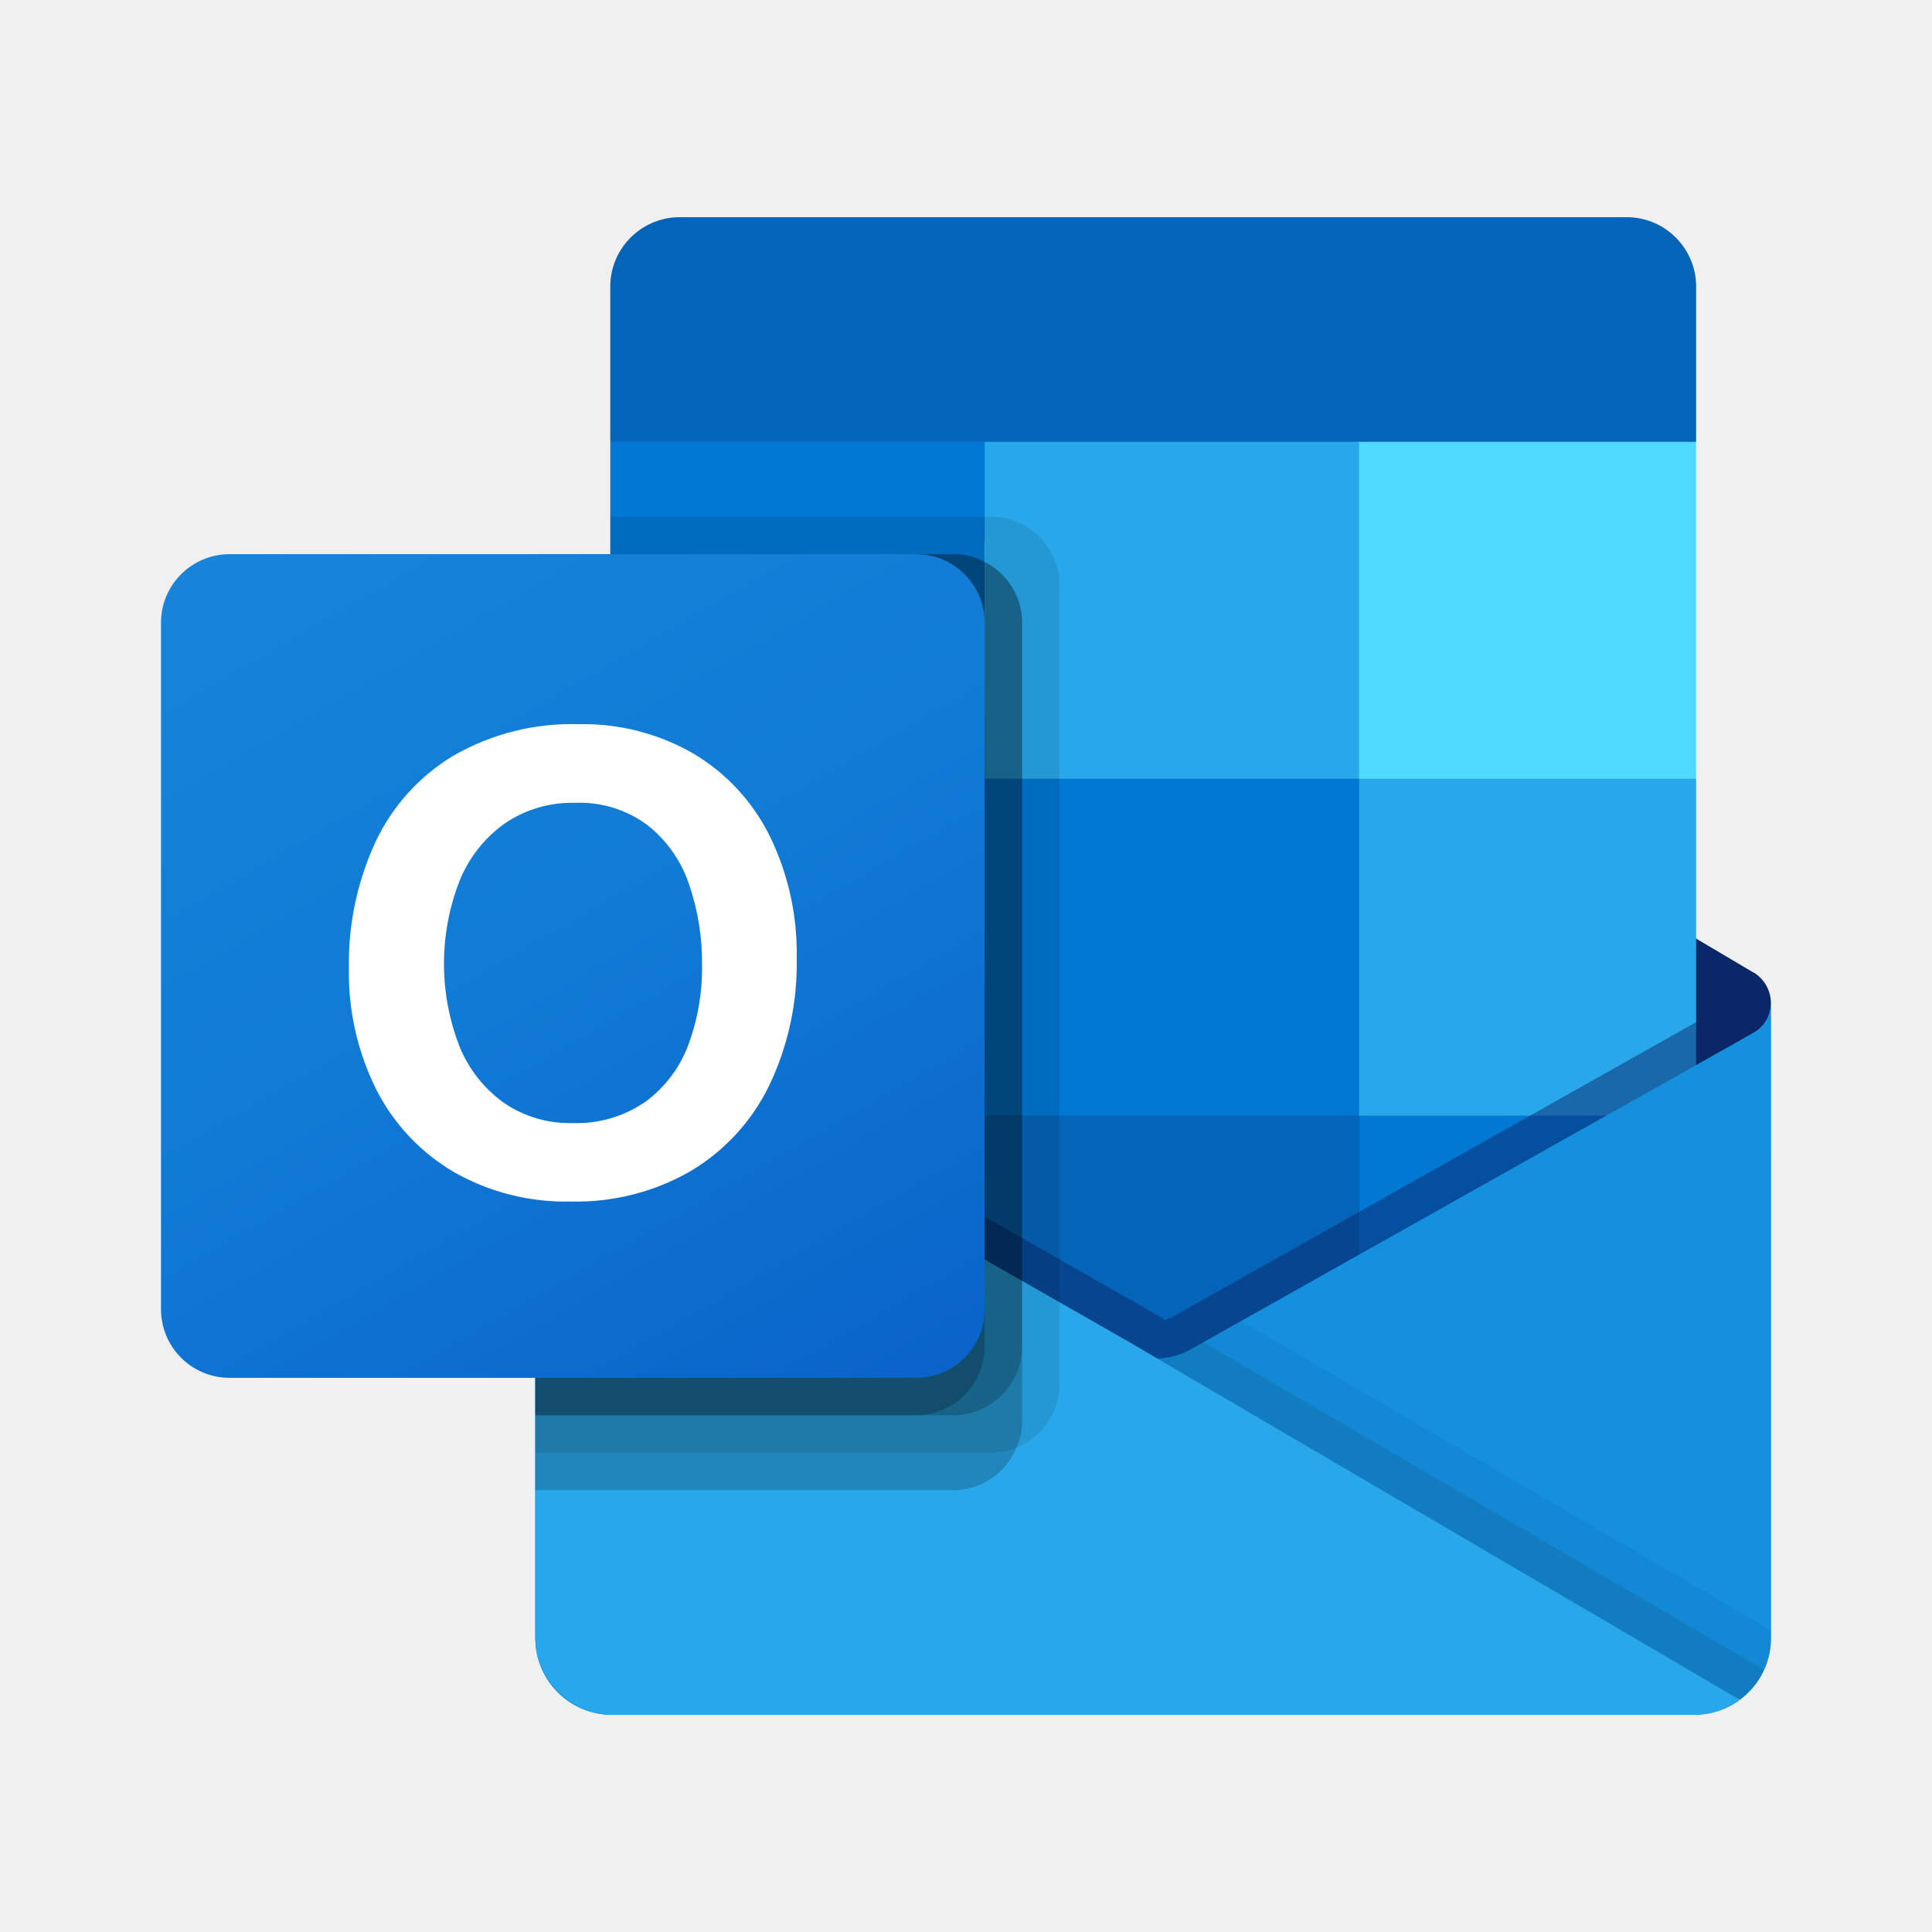
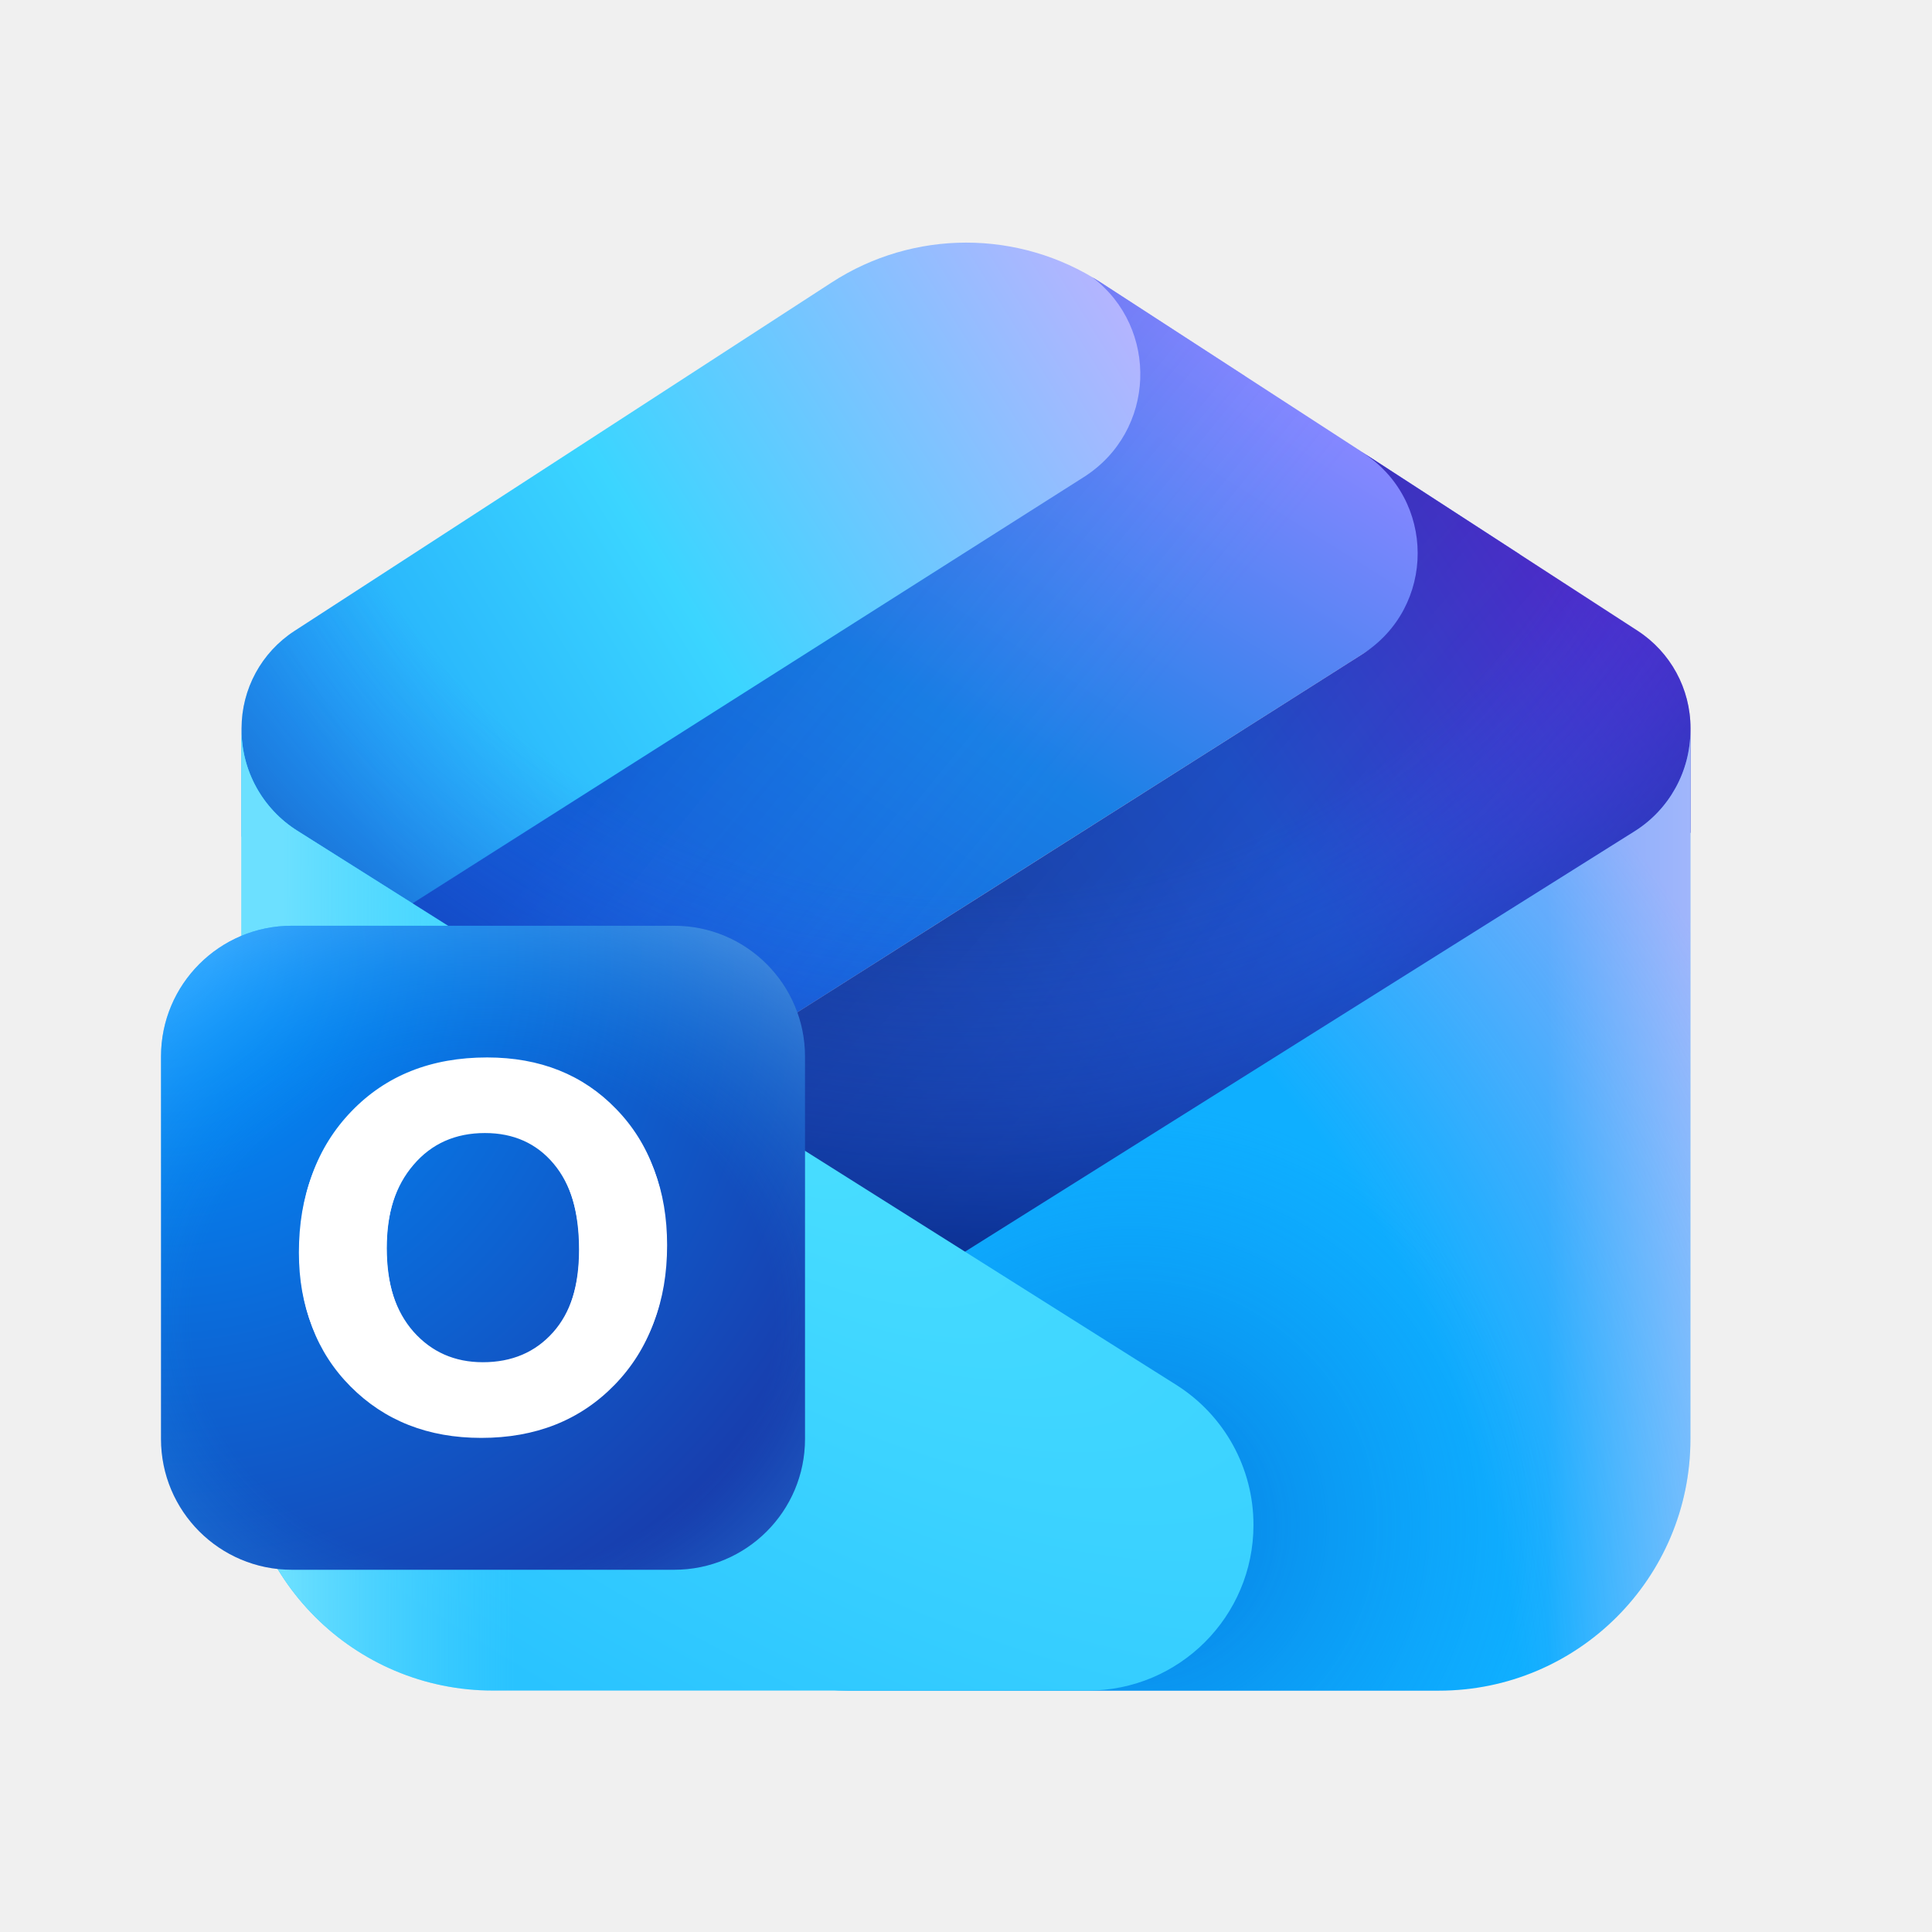
<svg xmlns="http://www.w3.org/2000/svg" width="24" height="24" viewBox="0 0 24 24" fill="none">
-   <path d="M21.999 12.465C22 12.309 21.919 12.163 21.786 12.081H21.784L21.775 12.077L14.845 7.974C14.815 7.954 14.784 7.936 14.752 7.919C14.485 7.781 14.167 7.781 13.899 7.919C13.867 7.936 13.836 7.954 13.806 7.974L6.876 12.077L6.867 12.081C6.656 12.213 6.591 12.492 6.722 12.703C6.761 12.766 6.815 12.818 6.878 12.855L13.808 16.957C13.838 16.977 13.87 16.996 13.901 17.013C14.169 17.151 14.487 17.151 14.755 17.013C14.786 16.996 14.818 16.977 14.848 16.957L21.778 12.855C21.916 12.774 22.001 12.625 21.999 12.465Z" fill="#0A2767" />
-   <path d="M7.685 9.726H12.232V13.895H7.685V9.726ZM21.07 5.488V3.581C21.081 3.105 20.703 2.709 20.226 2.698H8.425C7.948 2.709 7.57 3.105 7.581 3.581V5.488L14.558 7.349L21.07 5.488Z" fill="#0364B8" />
-   <path d="M7.581 5.488H12.232V9.674H7.581V5.488Z" fill="#0078D4" />
-   <path d="M16.884 5.488H12.232V9.674L16.884 13.861H21.07V9.674L16.884 5.488Z" fill="#28A8EA" />
-   <path d="M12.232 9.674H16.884V13.861H12.232V9.674Z" fill="#0078D4" />
-   <path d="M12.232 13.861H16.884V18.047H12.232V13.861Z" fill="#0364B8" />
-   <path d="M7.685 13.895H12.232V17.685H7.685V13.895Z" fill="#14447D" />
-   <path d="M16.883 13.861H21.069V18.047H16.883V13.861Z" fill="#0078D4" />
-   <path d="M21.786 12.829L21.777 12.834L14.847 16.732C14.817 16.75 14.786 16.768 14.754 16.784C14.636 16.84 14.509 16.871 14.378 16.877L14 16.655C13.968 16.639 13.937 16.621 13.907 16.602L6.883 12.594H6.88L6.65 12.465V20.355C6.654 20.882 7.083 21.306 7.61 21.302H21.055C21.062 21.302 21.069 21.299 21.078 21.299C21.189 21.291 21.299 21.269 21.403 21.231C21.449 21.212 21.492 21.189 21.534 21.163C21.565 21.145 21.619 21.107 21.619 21.107C21.857 20.93 21.998 20.652 21.999 20.355V12.465C21.999 12.616 21.918 12.755 21.786 12.829Z" fill="url(#paint0_linear_8545_339)" />
-   <path opacity="0.5" d="M21.627 12.434V12.918L14.381 17.907L6.879 12.597C6.879 12.594 6.876 12.592 6.874 12.592L6.186 12.178V11.829L6.469 11.825L7.069 12.169L7.083 12.173L7.134 12.206C7.134 12.206 14.185 16.229 14.204 16.238L14.474 16.397C14.497 16.387 14.52 16.378 14.548 16.369C14.562 16.36 21.548 12.429 21.548 12.429L21.627 12.434Z" fill="#0A2767" />
-   <path d="M21.786 12.829L21.777 12.834L14.847 16.732C14.817 16.751 14.786 16.768 14.754 16.784C14.485 16.916 14.17 16.916 13.901 16.784C13.869 16.768 13.838 16.751 13.808 16.732L6.878 12.834L6.869 12.829C6.736 12.757 6.652 12.617 6.65 12.465V20.355C6.654 20.882 7.083 21.306 7.609 21.302C7.609 21.302 7.609 21.302 7.609 21.302H21.04C21.567 21.306 21.996 20.882 21.999 20.355C21.999 20.355 21.999 20.355 21.999 20.355V12.465C21.999 12.616 21.918 12.755 21.786 12.829Z" fill="#1490DF" />
-   <path opacity="0.1" d="M14.948 16.674L14.844 16.733C14.814 16.752 14.783 16.769 14.751 16.785C14.637 16.841 14.513 16.874 14.386 16.882L17.023 20L21.622 21.108C21.748 21.013 21.848 20.888 21.914 20.744L14.948 16.674Z" fill="black" />
-   <path opacity="0.05" d="M15.418 16.41L14.844 16.733C14.814 16.752 14.783 16.769 14.751 16.785C14.637 16.841 14.513 16.874 14.386 16.882L15.621 20.288L21.623 21.107C21.86 20.93 21.999 20.651 21.999 20.355V20.253L15.418 16.41Z" fill="black" />
-   <path d="M7.622 21.302H21.039C21.245 21.303 21.447 21.238 21.613 21.116L13.999 16.656C13.967 16.64 13.936 16.622 13.906 16.603L6.883 12.594H6.88L6.65 12.465V20.328C6.65 20.866 7.085 21.302 7.622 21.302Z" fill="#28A8EA" />
-   <path opacity="0.1" d="M13.162 7.271V17.192C13.161 17.54 12.95 17.853 12.627 17.983C12.527 18.026 12.42 18.048 12.311 18.048H6.65V6.884H7.581V6.419H12.311C12.781 6.42 13.161 6.801 13.162 7.271Z" fill="black" />
-   <path opacity="0.2" d="M12.697 7.736V17.657C12.698 17.77 12.674 17.881 12.627 17.983C12.498 18.301 12.189 18.51 11.846 18.512H6.65V6.884H11.846C11.981 6.882 12.114 6.916 12.232 6.981C12.517 7.125 12.697 7.417 12.697 7.736Z" fill="black" />
-   <path opacity="0.2" d="M12.697 7.736V16.727C12.695 17.197 12.315 17.577 11.846 17.581H6.65V6.884H11.846C11.981 6.882 12.114 6.916 12.232 6.981C12.517 7.125 12.697 7.417 12.697 7.736Z" fill="black" />
-   <path opacity="0.2" d="M12.232 7.736V16.727C12.231 17.197 11.851 17.579 11.381 17.581H6.65V6.884H11.381C11.851 6.884 12.232 7.265 12.232 7.736C12.232 7.736 12.232 7.736 12.232 7.736Z" fill="black" />
-   <path d="M2.853 6.884H11.38C11.851 6.884 12.232 7.265 12.232 7.736V16.264C12.232 16.735 11.851 17.116 11.38 17.116H2.853C2.382 17.116 2 16.735 2 16.264V7.736C2 7.265 2.382 6.884 2.853 6.884Z" fill="url(#paint1_linear_8545_339)" />
-   <path d="M4.664 10.46C4.874 10.012 5.214 9.637 5.638 9.384C6.109 9.115 6.644 8.98 7.186 8.996C7.688 8.985 8.183 9.112 8.618 9.364C9.026 9.607 9.356 9.965 9.565 10.392C9.794 10.862 9.907 11.38 9.897 11.903C9.908 12.45 9.791 12.992 9.555 13.485C9.341 13.927 9.001 14.297 8.579 14.548C8.127 14.808 7.613 14.938 7.093 14.926C6.58 14.938 6.074 14.81 5.629 14.554C5.217 14.31 4.884 13.953 4.669 13.524C4.44 13.06 4.325 12.548 4.334 12.031C4.324 11.489 4.437 10.952 4.664 10.46ZM5.702 12.985C5.814 13.268 6.004 13.514 6.25 13.693C6.501 13.868 6.801 13.958 7.106 13.951C7.431 13.964 7.752 13.87 8.02 13.685C8.262 13.506 8.447 13.26 8.552 12.977C8.668 12.661 8.726 12.326 8.721 11.989C8.725 11.649 8.671 11.311 8.561 10.989C8.465 10.699 8.286 10.443 8.046 10.252C7.785 10.057 7.465 9.959 7.141 9.973C6.828 9.965 6.522 10.056 6.265 10.233C6.015 10.413 5.821 10.66 5.707 10.947C5.453 11.602 5.451 12.329 5.703 12.986L5.702 12.985Z" fill="white" />
-   <path d="M16.883 5.488H21.069V9.674H16.883V5.488Z" fill="#50D9FF" />
+   <path d="M15.466 4.672L3.988 11.947L3.001 10.39V9.048C3.001 8.559 3.248 8.104 3.658 7.838L10.331 3.509C11.347 2.849 12.656 2.849 13.673 3.508L15.466 4.672Z" fill="url(#paint0_linear_8545_339)" />
+   <path d="M13.57 3.445C13.604 3.465 13.639 3.486 13.673 3.508L18.88 6.886L5.969 15.07L3.987 11.944L13.463 5.927C14.361 5.357 14.4 4.074 13.57 3.445Z" fill="url(#paint1_linear_8545_339)" />
+   <path d="M13.57 3.445C13.604 3.465 13.639 3.486 13.673 3.508L18.88 6.886L5.969 15.07L3.987 11.944L13.463 5.927C14.361 5.357 14.4 4.074 13.57 3.445Z" fill="url(#paint2_linear_8545_339)" fill-opacity="0.2" />
+   <path d="M11.12 16.633L5.969 15.07L16.921 8.128C17.843 7.543 17.841 6.197 16.916 5.615L16.867 5.584L17.009 5.673L20.342 7.835C20.752 8.101 21 8.556 21 9.045V10.344L11.12 16.633Z" fill="url(#paint3_linear_8545_339)" />
+   <path d="M11.12 16.633L5.969 15.07L16.921 8.128C17.843 7.543 17.841 6.197 16.916 5.615L16.867 5.584L17.009 5.673L20.342 7.835C20.752 8.101 21 8.556 21 9.045V10.344L11.12 16.633Z" fill="url(#paint4_linear_8545_339)" fill-opacity="0.2" />
+   <path d="M13.673 3.508C12.656 2.849 11.347 2.849 10.33 3.509L3.658 7.838C3.248 8.104 3.001 8.559 3.001 9.048V9.114C3.017 9.604 3.275 10.056 3.692 10.319L11.988 15.549L20.306 10.327C20.738 10.056 21 9.581 21 9.071V10.344L21 9.045C21 8.556 20.752 8.101 20.343 7.835L13.673 3.508Z" fill="url(#paint5_radial_8545_339)" />
+   <path d="M10.526 21.002H17.874C19.6 21.002 20.999 19.603 20.999 17.877V9.071C20.999 9.581 20.737 10.056 20.305 10.327L9.375 17.19C8.786 17.56 8.428 18.207 8.428 18.904C8.428 20.062 9.367 21.002 10.526 21.002Z" fill="url(#paint6_linear_8545_339)" />
+   <path d="M10.526 21.002H17.874C19.6 21.002 20.999 19.603 20.999 17.877V9.071C20.999 9.581 20.737 10.056 20.305 10.327L9.375 17.19C8.786 17.56 8.428 18.207 8.428 18.904C8.428 20.062 9.367 21.002 10.526 21.002Z" fill="url(#paint7_radial_8545_339)" fill-opacity="0.4" />
+   <path d="M10.526 21.002H17.874C19.6 21.002 20.999 19.603 20.999 17.877V9.071C20.999 9.581 20.737 10.056 20.305 10.327L9.375 17.19C8.786 17.56 8.428 18.207 8.428 18.904C8.428 20.062 9.367 21.002 10.526 21.002Z" fill="url(#paint8_radial_8545_339)" fill-opacity="0.5" />
+   <path d="M13.514 21.001H6.125C4.399 21.001 3 19.602 3 17.876V9.065C3 9.574 3.261 10.047 3.692 10.319L14.611 17.203C15.209 17.58 15.572 18.237 15.571 18.944C15.571 20.08 14.65 21.001 13.514 21.001Z" fill="url(#paint9_radial_8545_339)" />
+   <path d="M13.514 21.001H6.125C4.399 21.001 3 19.602 3 17.876V9.065C3 9.574 3.261 10.047 3.692 10.319L14.611 17.203C15.209 17.58 15.572 18.237 15.571 18.944C15.571 20.08 14.65 21.001 13.514 21.001Z" fill="url(#paint10_linear_8545_339)" />
+   <path d="M8.375 11.5H3.625C2.728 11.5 2 12.227 2 13.125V17.875C2 18.773 2.728 19.5 3.625 19.5H8.375C9.272 19.5 10 18.773 10 17.875V13.125C10 12.227 9.272 11.5 8.375 11.5Z" fill="url(#paint11_radial_8545_339)" />
+   <path d="M8.375 11.5H3.625C2.728 11.5 2 12.227 2 13.125V17.875C2 18.773 2.728 19.5 3.625 19.5H8.375C9.272 19.5 10 18.773 10 17.875V13.125C10 12.227 9.272 11.5 8.375 11.5Z" fill="url(#paint12_radial_8545_339)" fill-opacity="0.5" />
+   <path d="M5.979 17.8C5.317 17.8 4.774 17.593 4.35 17.179C3.925 16.765 3.713 16.225 3.713 15.559C3.713 14.855 3.928 14.286 4.359 13.852C4.79 13.417 5.355 13.2 6.053 13.2C6.712 13.2 7.249 13.408 7.663 13.824C8.079 14.24 8.287 14.788 8.287 15.469C8.287 16.168 8.071 16.732 7.64 17.161C7.211 17.587 6.658 17.8 5.979 17.8ZM5.998 16.922C6.359 16.922 6.649 16.798 6.869 16.552C7.089 16.306 7.198 15.963 7.198 15.525C7.198 15.068 7.092 14.712 6.878 14.457C6.665 14.203 6.38 14.075 6.024 14.075C5.657 14.075 5.361 14.207 5.137 14.47C4.913 14.73 4.801 15.076 4.801 15.506C4.801 15.943 4.913 16.288 5.137 16.543C5.361 16.795 5.648 16.922 5.998 16.922Z" fill="white" />
+   <path d="M5.978 17.862C5.319 17.862 4.778 17.649 4.355 17.224C3.932 16.799 3.721 16.244 3.721 15.56C3.721 14.837 3.935 14.252 4.365 13.806C4.794 13.36 5.356 13.136 6.051 13.136C6.708 13.136 7.243 13.35 7.655 13.777C8.07 14.204 8.277 14.768 8.277 15.467C8.277 16.186 8.062 16.765 7.633 17.205C7.206 17.643 6.654 17.862 5.978 17.862ZM5.997 16.959C6.357 16.959 6.646 16.833 6.865 16.58C7.084 16.327 7.193 15.975 7.193 15.524C7.193 15.055 7.087 14.689 6.874 14.428C6.662 14.166 6.378 14.036 6.023 14.036C5.657 14.036 5.363 14.171 5.14 14.441C4.916 14.708 4.805 15.063 4.805 15.505C4.805 15.954 4.916 16.309 5.14 16.57C5.363 16.83 5.649 16.959 5.997 16.959Z" fill="white" />
  <defs>
-     <linearGradient id="paint0_linear_8545_339" x1="14.325" y1="12.465" x2="14.325" y2="21.302" gradientUnits="userSpaceOnUse">
-       <stop stop-color="#35B8F1" />
-       <stop offset="1" stop-color="#28A8EA" />
+     <linearGradient id="paint0_linear_8545_339" x1="4.995" y1="11.182" x2="15.466" y2="4.687" gradientUnits="userSpaceOnUse">
+       <stop stop-color="#20A7FA" />
+       <stop offset="0.4" stop-color="#3BD5FF" />
+       <stop offset="1" stop-color="#C4B0FF" />
    </linearGradient>
-     <linearGradient id="paint1_linear_8545_339" x1="3.778" y1="6.218" x2="10.455" y2="17.782" gradientUnits="userSpaceOnUse">
-       <stop stop-color="#1784D9" />
-       <stop offset="0.5" stop-color="#107AD5" />
-       <stop offset="1" stop-color="#0A63C9" />
+     <linearGradient id="paint1_linear_8545_339" x1="8.598" y1="13.397" x2="14.428" y2="4.063" gradientUnits="userSpaceOnUse">
+       <stop stop-color="#165AD9" />
+       <stop offset="0.501" stop-color="#1880E5" />
+       <stop offset="1" stop-color="#8587FF" />
    </linearGradient>
+     <linearGradient id="paint2_linear_8545_339" x1="12.85" y1="13.524" x2="6.378" y2="8.251" gradientUnits="userSpaceOnUse">
+       <stop offset="0.237" stop-color="#448AFF" stop-opacity="0" />
+       <stop offset="0.792" stop-color="#0032B1" />
+     </linearGradient>
+     <linearGradient id="paint3_linear_8545_339" x1="12.027" y1="15.555" x2="22.255" y2="9.009" gradientUnits="userSpaceOnUse">
+       <stop stop-color="#1A43A6" />
+       <stop offset="0.492" stop-color="#2052CB" />
+       <stop offset="1" stop-color="#5F20CB" />
+     </linearGradient>
+     <linearGradient id="paint4_linear_8545_339" x1="14.914" y1="15.164" x2="8.699" y2="9.785" gradientUnits="userSpaceOnUse">
+       <stop stop-color="#0045B9" stop-opacity="0" />
+       <stop offset="0.67" stop-color="#0D1F69" />
+     </linearGradient>
+     <radialGradient id="paint5_radial_8545_339" cx="0" cy="0" r="1" gradientUnits="userSpaceOnUse" gradientTransform="translate(12.0011 3.40894) rotate(-90) scale(13.5013 14.6131)">
+       <stop offset="0.568" stop-color="#275FF0" stop-opacity="0" />
+       <stop offset="0.992" stop-color="#002177" />
+     </radialGradient>
+     <linearGradient id="paint6_linear_8545_339" x1="20.999" y1="14.972" x2="11.926" y2="14.972" gradientUnits="userSpaceOnUse">
+       <stop stop-color="#4DC4FF" />
+       <stop offset="0.196" stop-color="#0FAFFF" />
+     </linearGradient>
+     <radialGradient id="paint7_radial_8545_339" cx="0" cy="0" r="1" gradientUnits="userSpaceOnUse" gradientTransform="translate(14.0468 18.9558) rotate(-45) scale(5.786)">
+       <stop offset="0.259" stop-color="#0060D1" />
+       <stop offset="0.908" stop-color="#0383F1" stop-opacity="0" />
+     </radialGradient>
+     <radialGradient id="paint8_radial_8545_339" cx="0" cy="0" r="1" gradientUnits="userSpaceOnUse" gradientTransform="translate(5.31608 23.236) rotate(-52.6577) scale(19.6407 17.7602)">
+       <stop offset="0.732" stop-color="#F4A7F7" stop-opacity="0" />
+       <stop offset="1" stop-color="#F4A7F7" />
+     </radialGradient>
+     <radialGradient id="paint9_radial_8545_339" cx="0" cy="0" r="1" gradientUnits="userSpaceOnUse" gradientTransform="translate(9.28578 13.7659) rotate(123.339) scale(10.3629 26.893)">
+       <stop stop-color="#49DEFF" />
+       <stop offset="0.724" stop-color="#29C3FF" />
+     </radialGradient>
+     <linearGradient id="paint10_linear_8545_339" x1="1.729" y1="18.936" x2="10.465" y2="18.93" gradientUnits="userSpaceOnUse">
+       <stop offset="0.206" stop-color="#6CE0FF" />
+       <stop offset="0.535" stop-color="#50D5FF" stop-opacity="0" />
+     </linearGradient>
+     <radialGradient id="paint11_radial_8545_339" cx="0" cy="0" r="1" gradientUnits="userSpaceOnUse" gradientTransform="translate(1.97146 11.8077) rotate(46.9242) scale(10.5309)">
+       <stop offset="0.039" stop-color="#0091FF" />
+       <stop offset="0.919" stop-color="#183DAD" />
+     </radialGradient>
+     <radialGradient id="paint12_radial_8545_339" cx="0" cy="0" r="1" gradientUnits="userSpaceOnUse" gradientTransform="translate(6 16.3719) rotate(90) scale(5.6 6.4594)">
+       <stop offset="0.558" stop-color="#0FA5F7" stop-opacity="0" />
+       <stop offset="1" stop-color="#74C6FF" />
+     </radialGradient>
  </defs>
</svg>
